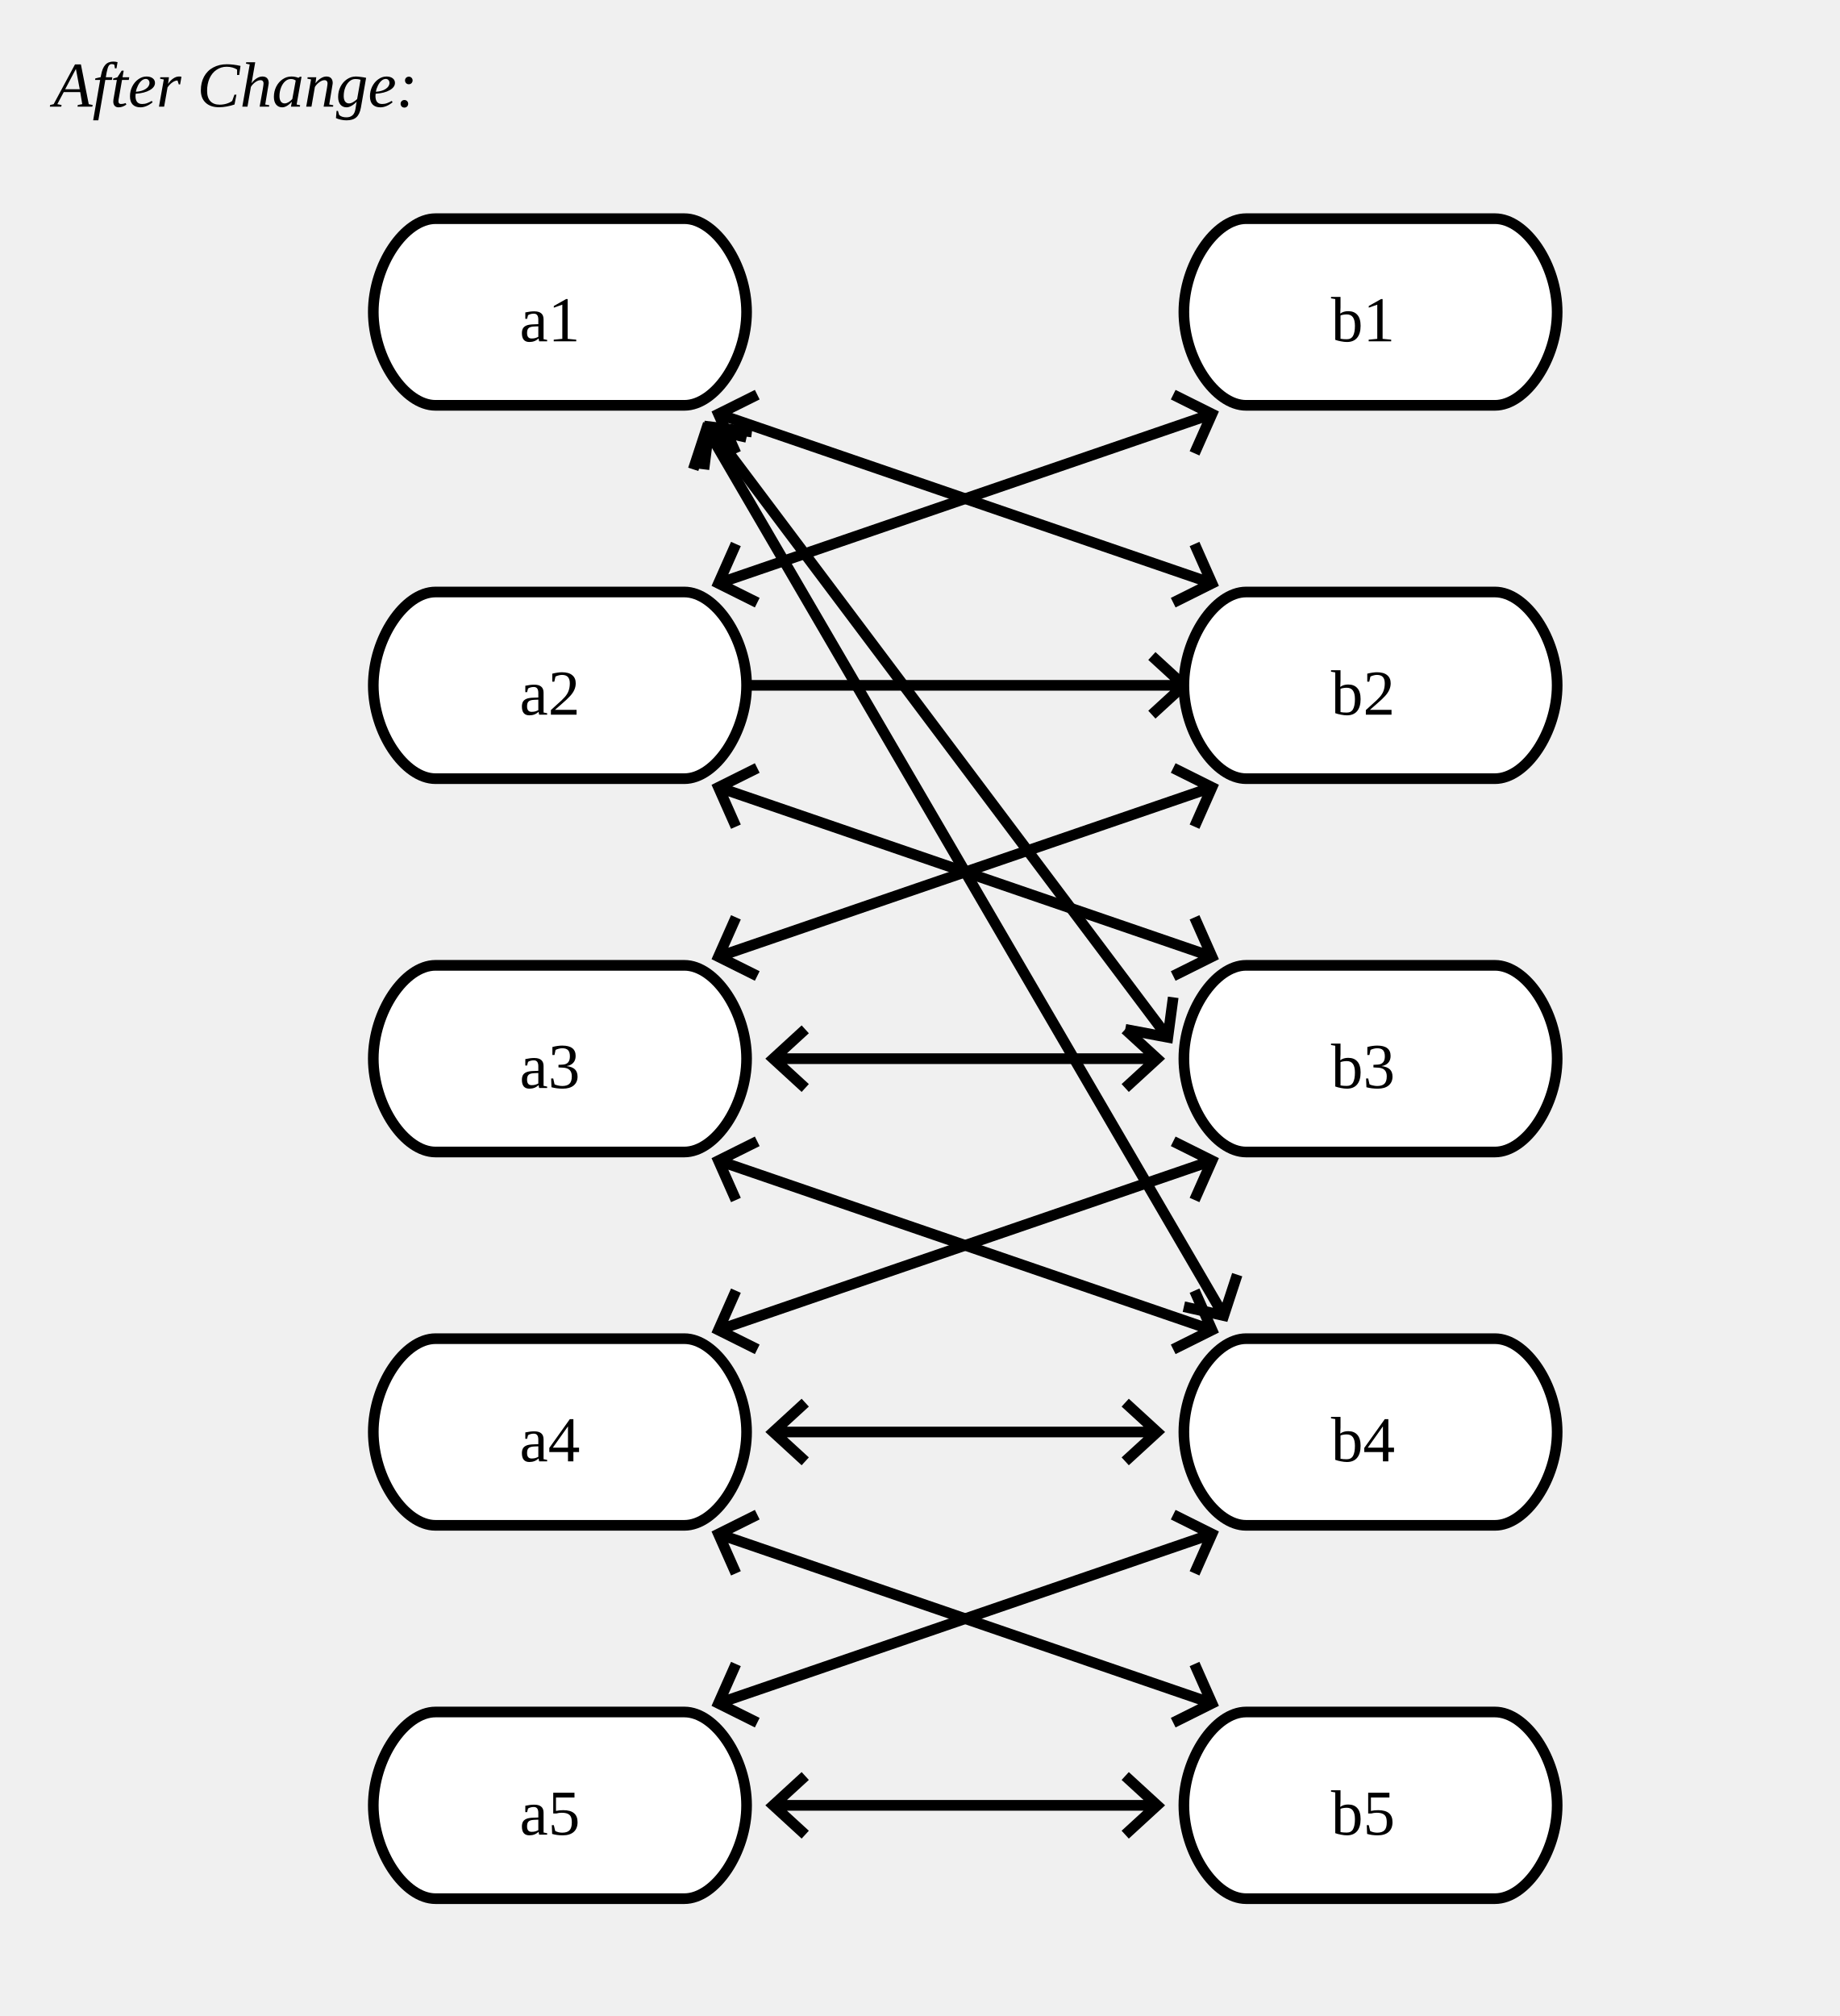
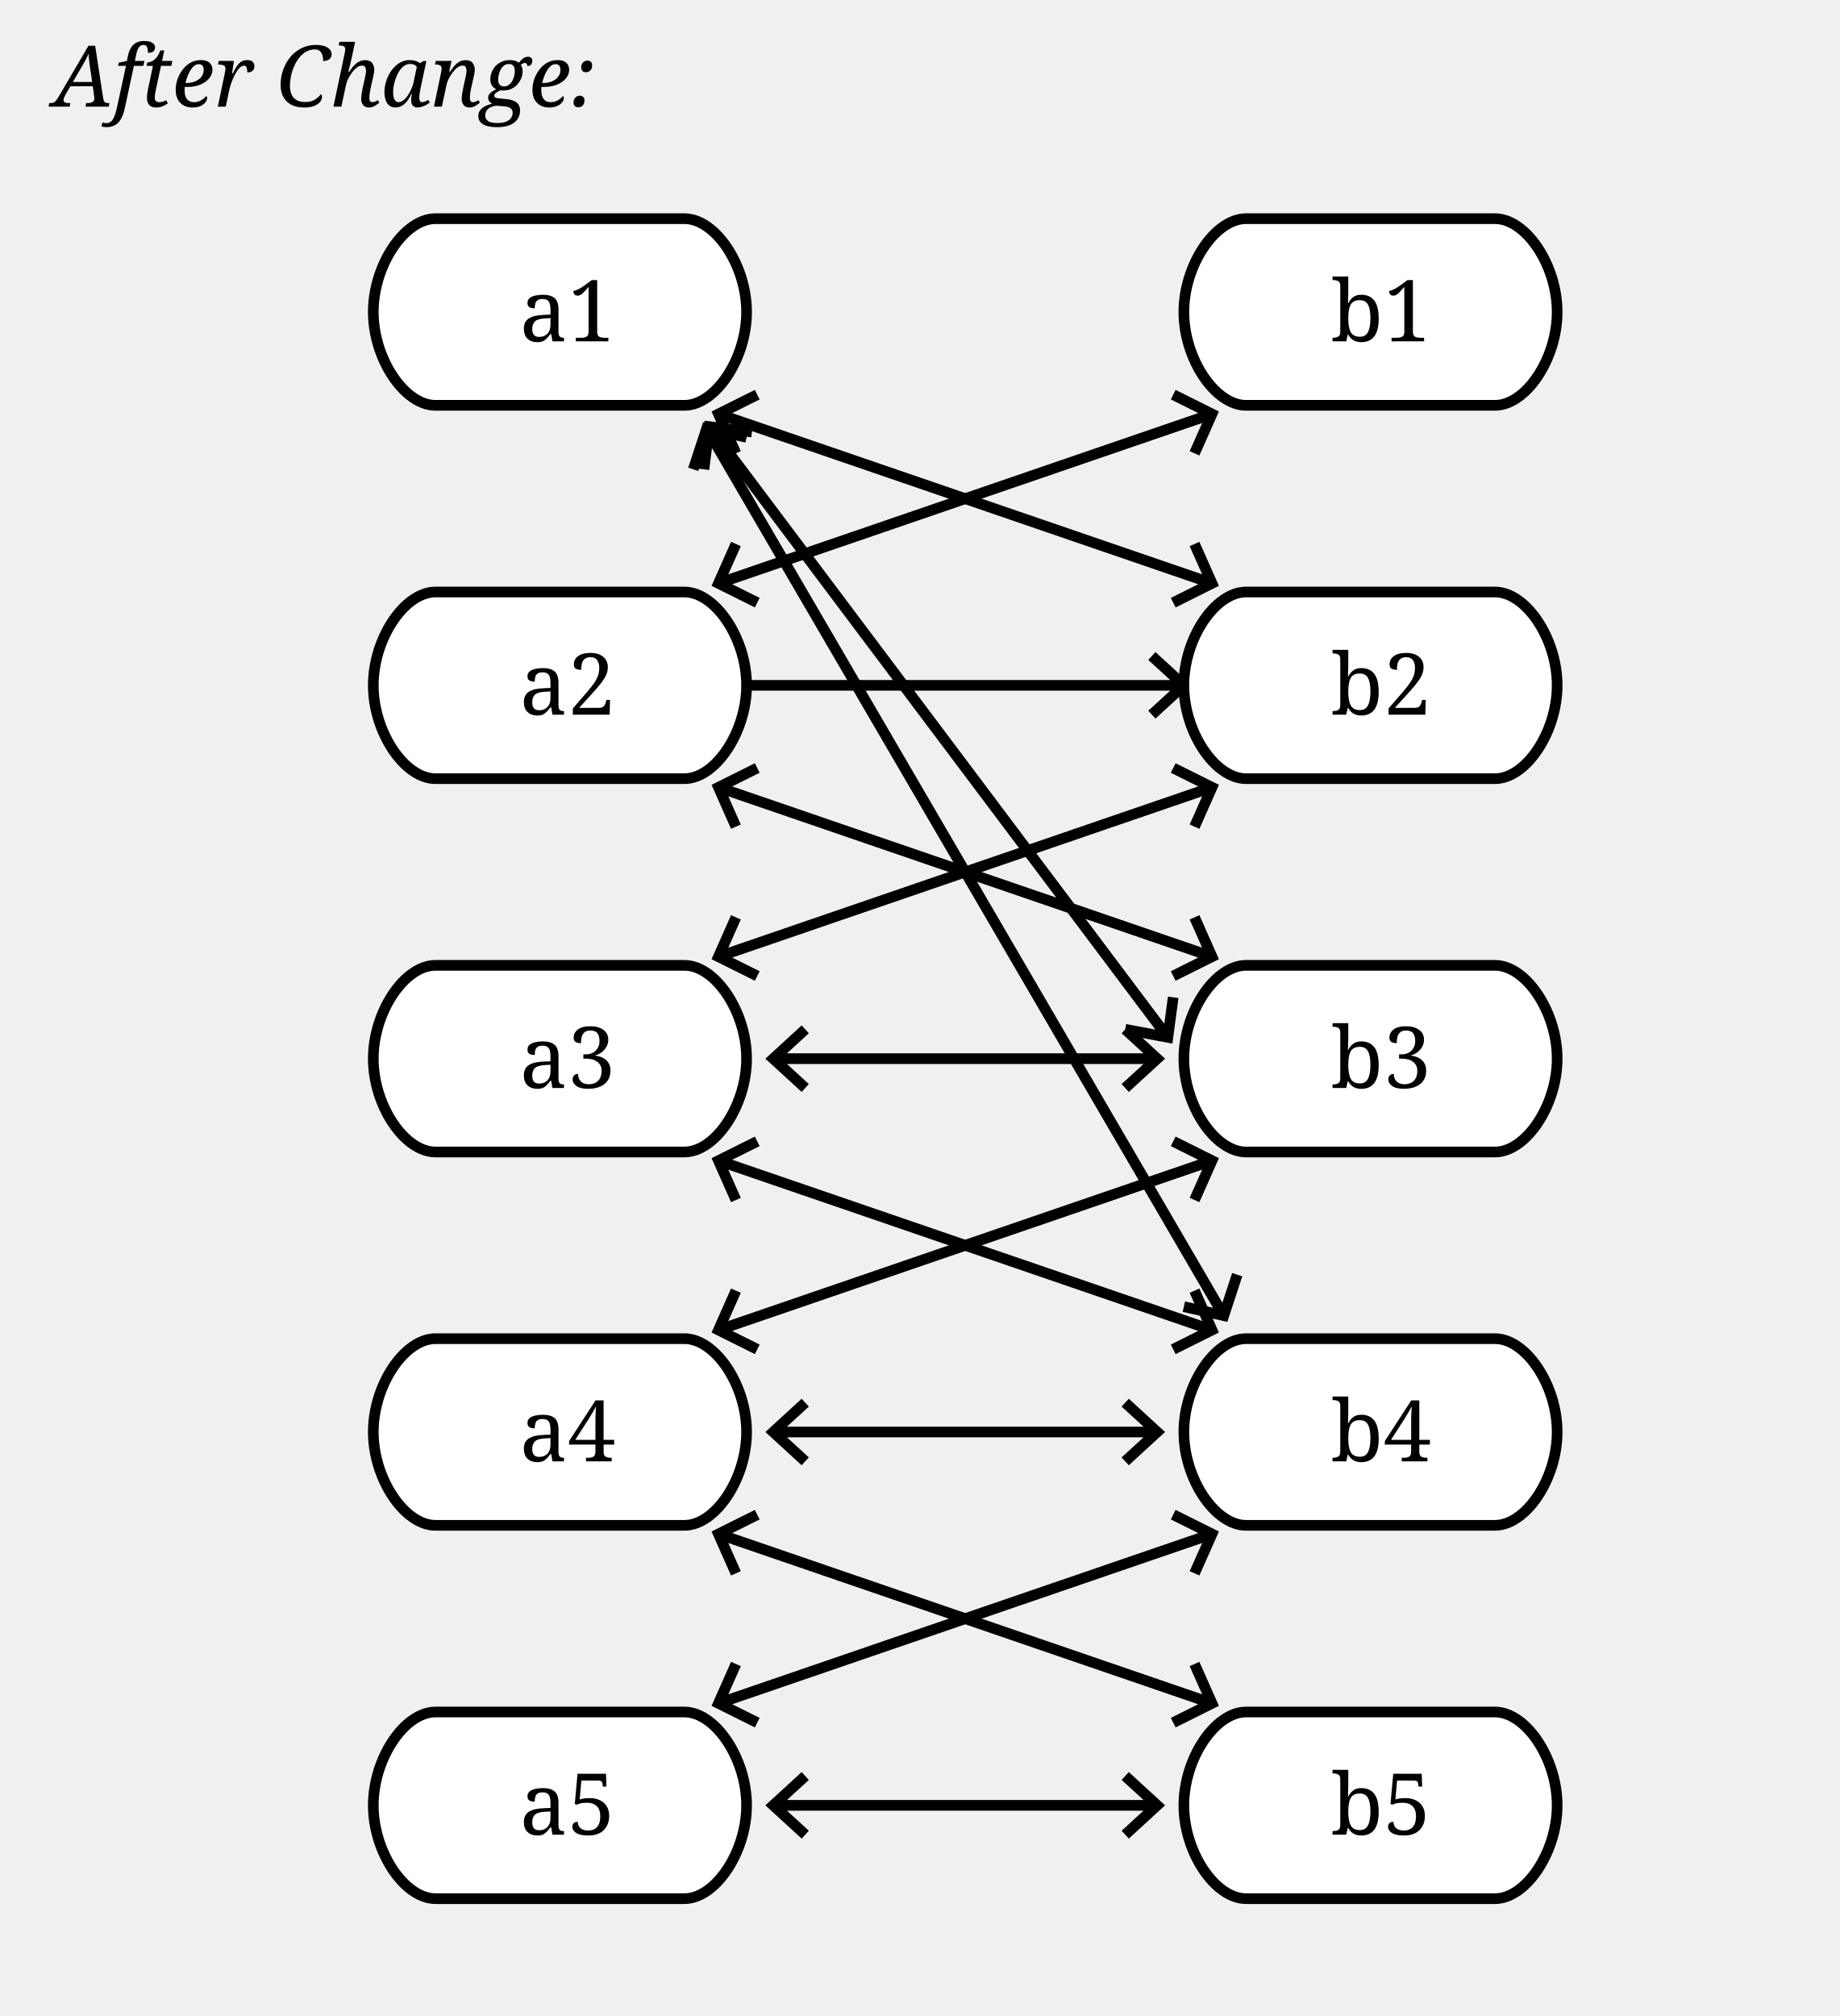
- <svg xmlns="http://www.w3.org/2000/svg" width="345" height="378">
+ <svg xmlns="http://www.w3.org/2000/svg" width="345" height="378" font-family="serif" font-size="16">
  <text x="10" y="20" font-style="italic">
    <tspan>After Change:</tspan>
  </text>
  <path fill="#fff" stroke="#000" stroke-width="2" d="M81.667 41h46.666C134.167 41 140 49.75 140 58.5S134.167 76 128.333 76H81.667C75.833 76 70 67.25 70 58.5S75.833 41 81.667 41" />
  <text x="78" y="64">
    <tspan x="97.445" y="64">a1</tspan>
  </text>
  <path fill="none" stroke="#000" stroke-width="2" d="M132 88l1.003-8.002L141 81m-7.997-1.002l82.992 110.506 3.002 3.998M220 187l-1.003 7.502L211 193" />
  <path fill="none" stroke="#000" stroke-width="2" d="M224 102l3.27 7.377L220 113m7.27-3.623l-87.81-30.131-4.73-1.623M138 85l-3.27-7.377L142 74" />
  <path fill="none" stroke="#000" stroke-width="2" d="M130 88l2.518-7.68L140 82m-7.482-1.68l94.446 162.04 2.518 4.32M232 239l-2.518 7.68L222 245" />
  <path fill="#fff" stroke="#000" stroke-width="2" d="M233.667 41h46.666C286.167 41 292 49.75 292 58.5S286.167 76 280.333 76h-46.666C227.833 76 222 67.25 222 58.5S227.833 41 233.667 41" />
  <text x="231" y="64">
    <tspan x="249.594" y="64">b1</tspan>
  </text>
  <path fill="none" stroke="#000" stroke-width="2" d="M142 113l-7.27-3.623L138 102m-3.27 7.377l87.81-30.131 4.73-1.623M220 74l7.27 3.623L224 85" />
  <path fill="#fff" stroke="#000" stroke-width="2" d="M81.667 111h46.666c5.834 0 11.667 8.75 11.667 17.5s-5.833 17.5-11.667 17.5H81.667C75.833 146 70 137.25 70 128.5S75.833 111 81.667 111" />
  <text x="78" y="134">
    <tspan x="97.445" y="134">a2</tspan>
  </text>
  <path fill="none" stroke="#000" stroke-width="2" d="M140 128.5h82m-6-5.5l6 5.5-6 5.5" />
  <path fill="none" stroke="#000" stroke-width="2" d="M224 172l3.27 7.377L220 183m7.27-3.623l-87.81-30.131-4.73-1.623M138 155l-3.27-7.377L142 144" />
  <path fill="#fff" stroke="#000" stroke-width="2" d="M233.667 111h46.666c5.834 0 11.667 8.75 11.667 17.5s-5.833 17.5-11.667 17.5h-46.666c-5.834 0-11.667-8.75-11.667-17.5s5.833-17.5 11.667-17.5" />
  <text x="231" y="134">
    <tspan x="249.594" y="134">b2</tspan>
  </text>
  <path fill="none" stroke="#000" stroke-width="2" d="M142 183l-7.27-3.623L138 172m-3.27 7.377l87.81-30.131 4.73-1.623M220 144l7.27 3.623L224 155" />
  <path fill="#fff" stroke="#000" stroke-width="2" d="M81.667 181h46.666c5.834 0 11.667 8.75 11.667 17.5s-5.833 17.5-11.667 17.5H81.667C75.833 216 70 207.25 70 198.5S75.833 181 81.667 181" />
  <text x="78" y="204">
    <tspan x="97.445" y="204">a3</tspan>
  </text>
  <path fill="none" stroke="#000" stroke-width="2" d="M151 204l-6-5.5 6-5.5m-6 5.5h72m-6-5.5l6 5.5-6 5.5" />
  <path fill="none" stroke="#000" stroke-width="2" d="M224 242l3.27 7.377L220 253m7.27-3.623l-87.81-30.131-4.73-1.623M138 225l-3.27-7.377L142 214" />
  <path fill="#fff" stroke="#000" stroke-width="2" d="M233.667 181h46.666c5.834 0 11.667 8.75 11.667 17.5s-5.833 17.5-11.667 17.5h-46.666c-5.834 0-11.667-8.75-11.667-17.5s5.833-17.5 11.667-17.5" />
  <text x="231" y="204">
    <tspan x="249.594" y="204">b3</tspan>
  </text>
  <path fill="none" stroke="#000" stroke-width="2" d="M142 253l-7.27-3.623L138 242m-3.27 7.377l87.81-30.131 4.73-1.623M220 214l7.27 3.623L224 225" />
  <path fill="#fff" stroke="#000" stroke-width="2" d="M81.667 251h46.666c5.834 0 11.667 8.75 11.667 17.5s-5.833 17.5-11.667 17.5H81.667C75.833 286 70 277.25 70 268.5S75.833 251 81.667 251" />
  <text x="78" y="274">
    <tspan x="97.445" y="274">a4</tspan>
  </text>
  <path fill="none" stroke="#000" stroke-width="2" d="M151 274l-6-5.5 6-5.5m-6 5.5h72m-6-5.5l6 5.5-6 5.5" />
  <path fill="none" stroke="#000" stroke-width="2" d="M224 312l3.27 7.377L220 323m7.27-3.623l-87.81-30.131-4.73-1.623M138 295l-3.27-7.377L142 284" />
  <path fill="#fff" stroke="#000" stroke-width="2" d="M233.667 251h46.666c5.834 0 11.667 8.75 11.667 17.5s-5.833 17.5-11.667 17.5h-46.666c-5.834 0-11.667-8.75-11.667-17.5s5.833-17.5 11.667-17.5" />
  <text x="231" y="274">
    <tspan x="249.594" y="274">b4</tspan>
  </text>
  <path fill="none" stroke="#000" stroke-width="2" d="M142 323l-7.27-3.623L138 312m-3.27 7.377l87.81-30.131 4.73-1.623M220 284l7.27 3.623L224 295" />
  <path fill="#fff" stroke="#000" stroke-width="2" d="M81.667 321h46.666c5.834 0 11.667 8.75 11.667 17.5s-5.833 17.5-11.667 17.5H81.667C75.833 356 70 347.25 70 338.5S75.833 321 81.667 321" />
  <text x="78" y="344">
    <tspan x="97.445" y="344">a5</tspan>
  </text>
  <path fill="none" stroke="#000" stroke-width="2" d="M151 344l-6-5.5 6-5.5m-6 5.5h72m-6-5.5l6 5.5-6 5.5" />
  <path fill="#fff" stroke="#000" stroke-width="2" d="M233.667 321h46.666c5.834 0 11.667 8.75 11.667 17.5s-5.833 17.5-11.667 17.5h-46.666c-5.834 0-11.667-8.75-11.667-17.5s5.833-17.5 11.667-17.5" />
  <text x="231" y="344">
    <tspan x="249.594" y="344">b5</tspan>
  </text>
</svg>
